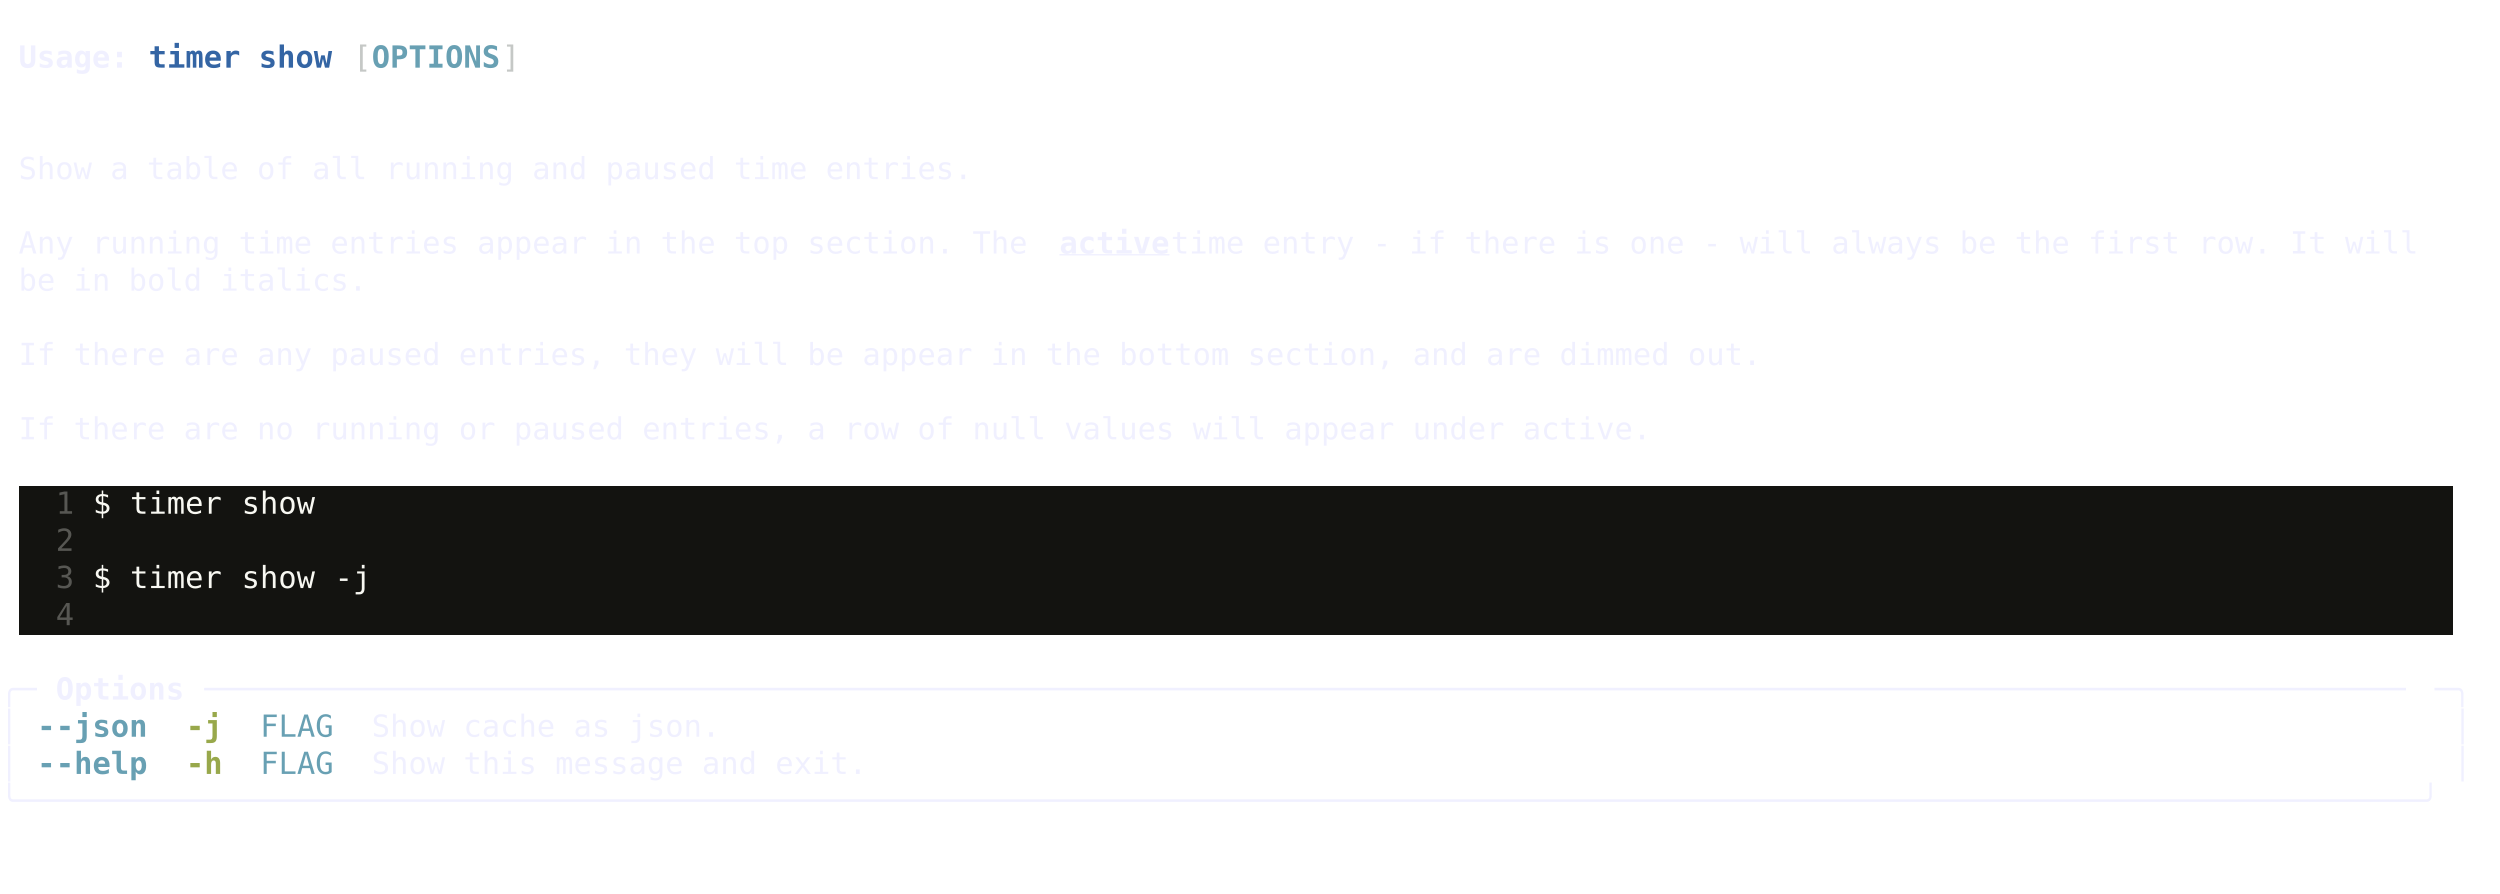
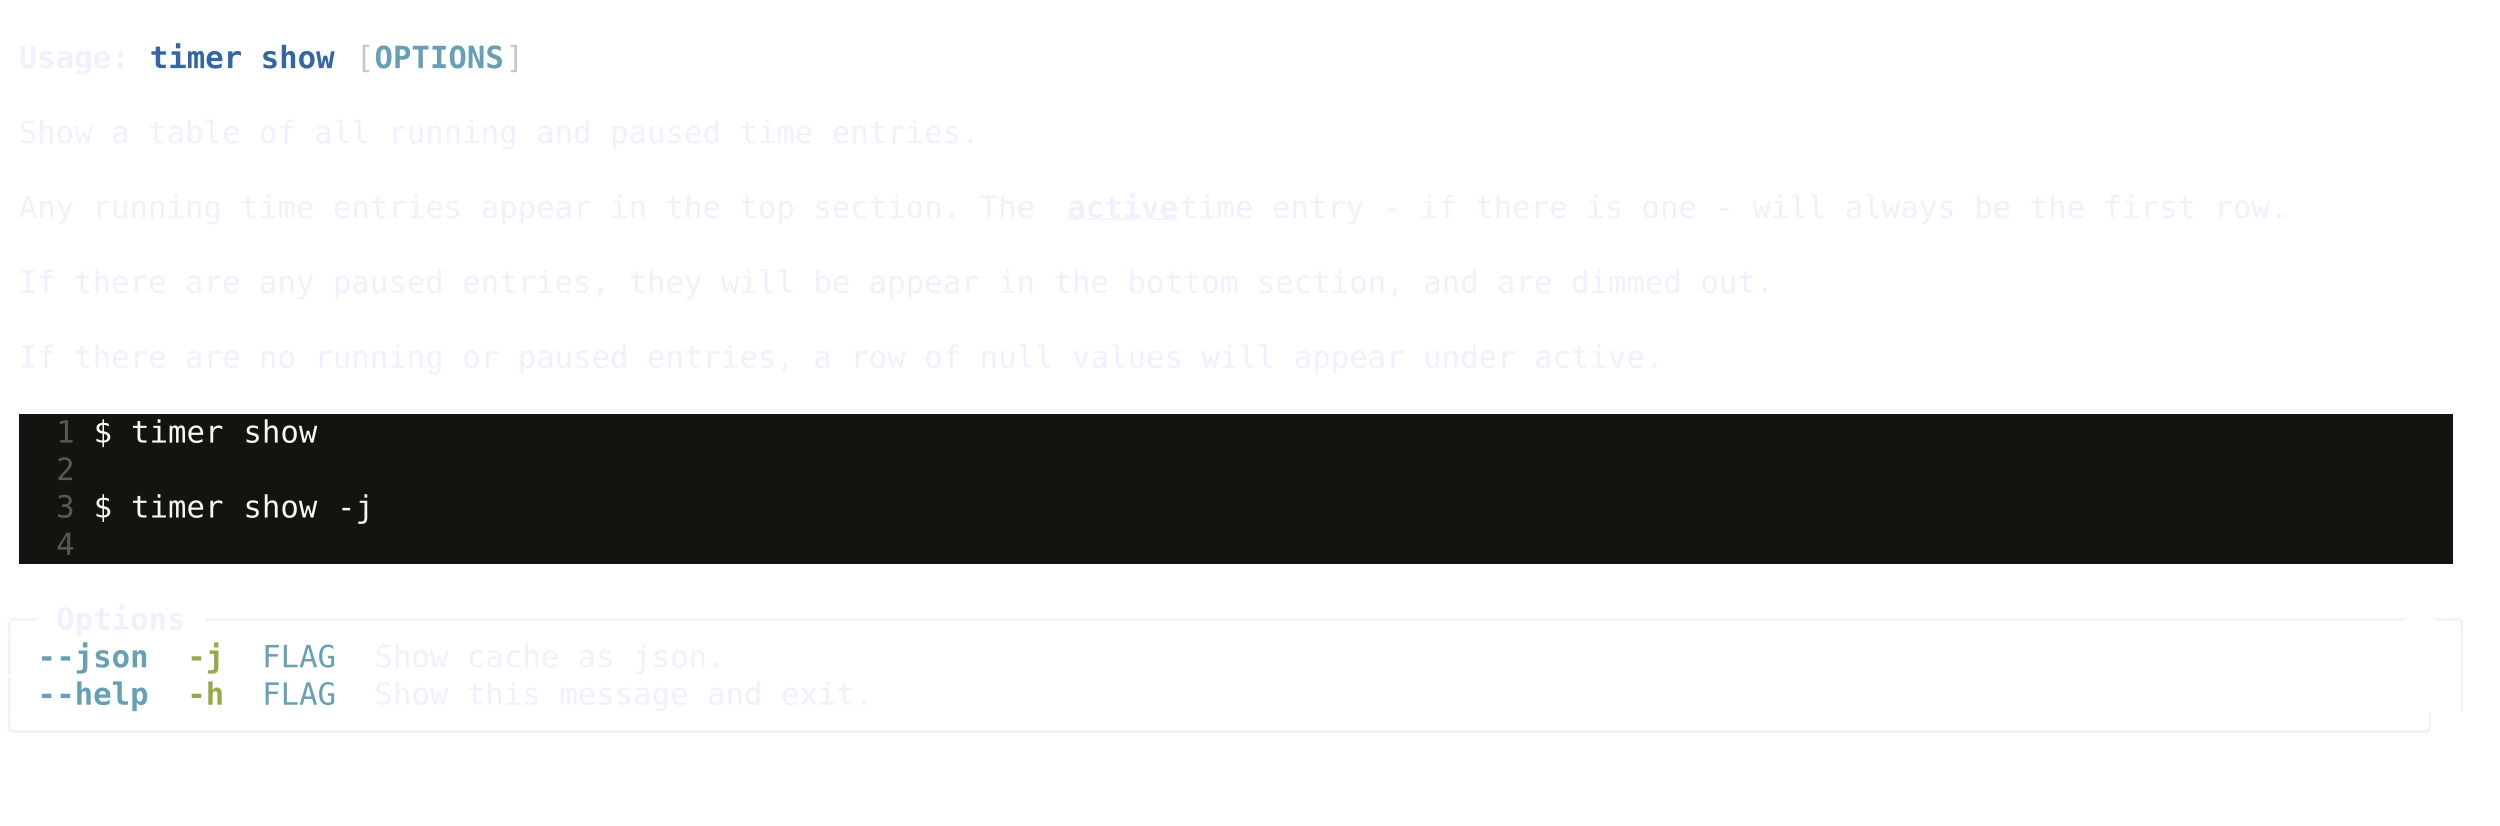
- <svg xmlns="http://www.w3.org/2000/svg" class="rich-terminal" viewBox="0 0 1641 586.8">
+ <svg xmlns="http://www.w3.org/2000/svg" class="rich-terminal" viewBox="0 0 1629 538.0">
  <style>

    @font-face {
        font-family: "Source Code Pro";
        src: local("Source Code Pro"),
                url('https://fonts.googleapis.com/css2?family=Source+Code+Pro:ital,wght@0,200..900;1,200..900'),
        font-style: normal;
        font-weight: 400;
    }
-     
- 
-     .terminal-1239888016-matrix {
+ 
+ 
+     .terminal-1410658533-matrix {
        font-family: Source Code Pro, monospace;
        font-size: 20px;
        line-height: 24.4px;
        font-variant-east-asian: full-width;
    }

-     .terminal-1239888016-title {
+     .terminal-1410658533-title {
        font-size: 18px;
        font-weight: bold;
        font-family: Source Code Pro;
    }

-     .terminal-1239888016-r1 { fill: #c5c8c6 }
- .terminal-1239888016-r2 { fill: #f0f0ff;font-weight: bold }
- .terminal-1239888016-r3 { fill: #3465a4;font-weight: bold }
- .terminal-1239888016-r4 { fill: #68a0b3;font-weight: bold }
- .terminal-1239888016-r5 { fill: #f0f0ff }
- .terminal-1239888016-r6 { fill: #f0f0ff;font-weight: bold;text-decoration: underline; }
- .terminal-1239888016-r7 { fill: #e1e1db;font-weight: bold }
- .terminal-1239888016-r8 { fill: #575753 }
- .terminal-1239888016-r9 { fill: #f8f8f2 }
- .terminal-1239888016-r10 { fill: #98a84b;font-weight: bold }
- .terminal-1239888016-r11 { fill: #68a0b3 }
+     .terminal-1410658533-r1 { fill: #c5c8c6 }
+ .terminal-1410658533-r2 { fill: #f0f0ff;font-weight: bold }
+ .terminal-1410658533-r3 { fill: #3465a4;font-weight: bold }
+ .terminal-1410658533-r4 { fill: #68a0b3;font-weight: bold }
+ .terminal-1410658533-r5 { fill: #f0f0ff }
+ .terminal-1410658533-r6 { fill: #f0f0ff;font-weight: bold;text-decoration: underline; }
+ .terminal-1410658533-r7 { fill: #e1e1db;font-weight: bold }
+ .terminal-1410658533-r8 { fill: #575753 }
+ .terminal-1410658533-r9 { fill: #f8f8f2 }
+ .terminal-1410658533-r10 { fill: #98a84b;font-weight: bold }
+ .terminal-1410658533-r11 { fill: #68a0b3 }
    </style>
  <defs>
-     <clipPath id="terminal-1239888016-clip-terminal">
-       <rect x="0" y="0" width="1621.6" height="535.8" />
-     </clipPath>
-     <clipPath id="terminal-1239888016-line-0">
-       <rect x="0" y="1.5" width="1622.6" height="24.65" />
-     </clipPath>
-     <clipPath id="terminal-1239888016-line-1">
-       <rect x="0" y="25.9" width="1622.6" height="24.65" />
-     </clipPath>
-     <clipPath id="terminal-1239888016-line-2">
-       <rect x="0" y="50.3" width="1622.6" height="24.65" />
-     </clipPath>
-     <clipPath id="terminal-1239888016-line-3">
-       <rect x="0" y="74.7" width="1622.6" height="24.65" />
-     </clipPath>
-     <clipPath id="terminal-1239888016-line-4">
-       <rect x="0" y="99.1" width="1622.6" height="24.65" />
-     </clipPath>
-     <clipPath id="terminal-1239888016-line-5">
-       <rect x="0" y="123.5" width="1622.6" height="24.65" />
-     </clipPath>
-     <clipPath id="terminal-1239888016-line-6">
-       <rect x="0" y="147.9" width="1622.6" height="24.65" />
-     </clipPath>
-     <clipPath id="terminal-1239888016-line-7">
-       <rect x="0" y="172.3" width="1622.6" height="24.65" />
-     </clipPath>
-     <clipPath id="terminal-1239888016-line-8">
-       <rect x="0" y="196.7" width="1622.6" height="24.65" />
-     </clipPath>
-     <clipPath id="terminal-1239888016-line-9">
-       <rect x="0" y="221.1" width="1622.6" height="24.65" />
-     </clipPath>
-     <clipPath id="terminal-1239888016-line-10">
-       <rect x="0" y="245.5" width="1622.6" height="24.65" />
-     </clipPath>
-     <clipPath id="terminal-1239888016-line-11">
-       <rect x="0" y="269.9" width="1622.6" height="24.65" />
-     </clipPath>
-     <clipPath id="terminal-1239888016-line-12">
-       <rect x="0" y="294.3" width="1622.6" height="24.65" />
-     </clipPath>
-     <clipPath id="terminal-1239888016-line-13">
-       <rect x="0" y="318.7" width="1622.6" height="24.65" />
-     </clipPath>
-     <clipPath id="terminal-1239888016-line-14">
-       <rect x="0" y="343.1" width="1622.6" height="24.65" />
-     </clipPath>
-     <clipPath id="terminal-1239888016-line-15">
-       <rect x="0" y="367.5" width="1622.6" height="24.65" />
-     </clipPath>
-     <clipPath id="terminal-1239888016-line-16">
-       <rect x="0" y="391.9" width="1622.6" height="24.65" />
-     </clipPath>
-     <clipPath id="terminal-1239888016-line-17">
-       <rect x="0" y="416.3" width="1622.6" height="24.65" />
-     </clipPath>
-     <clipPath id="terminal-1239888016-line-18">
-       <rect x="0" y="440.7" width="1622.6" height="24.65" />
-     </clipPath>
-     <clipPath id="terminal-1239888016-line-19">
-       <rect x="0" y="465.1" width="1622.6" height="24.65" />
-     </clipPath>
-     <clipPath id="terminal-1239888016-line-20">
-       <rect x="0" y="489.5" width="1622.6" height="24.65" />
+     <clipPath id="terminal-1410658533-clip-terminal">
+       <rect x="0" y="0" width="1609.4" height="487.0" />
+     </clipPath>
+     <clipPath id="terminal-1410658533-line-0">
+       <rect x="0" y="1.5" width="1610.4" height="24.65" />
+     </clipPath>
+     <clipPath id="terminal-1410658533-line-1">
+       <rect x="0" y="25.9" width="1610.4" height="24.65" />
+     </clipPath>
+     <clipPath id="terminal-1410658533-line-2">
+       <rect x="0" y="50.3" width="1610.4" height="24.65" />
+     </clipPath>
+     <clipPath id="terminal-1410658533-line-3">
+       <rect x="0" y="74.7" width="1610.4" height="24.65" />
+     </clipPath>
+     <clipPath id="terminal-1410658533-line-4">
+       <rect x="0" y="99.1" width="1610.4" height="24.65" />
+     </clipPath>
+     <clipPath id="terminal-1410658533-line-5">
+       <rect x="0" y="123.5" width="1610.4" height="24.65" />
+     </clipPath>
+     <clipPath id="terminal-1410658533-line-6">
+       <rect x="0" y="147.9" width="1610.4" height="24.65" />
+     </clipPath>
+     <clipPath id="terminal-1410658533-line-7">
+       <rect x="0" y="172.3" width="1610.4" height="24.65" />
+     </clipPath>
+     <clipPath id="terminal-1410658533-line-8">
+       <rect x="0" y="196.7" width="1610.4" height="24.65" />
+     </clipPath>
+     <clipPath id="terminal-1410658533-line-9">
+       <rect x="0" y="221.1" width="1610.4" height="24.65" />
+     </clipPath>
+     <clipPath id="terminal-1410658533-line-10">
+       <rect x="0" y="245.5" width="1610.4" height="24.65" />
+     </clipPath>
+     <clipPath id="terminal-1410658533-line-11">
+       <rect x="0" y="269.9" width="1610.4" height="24.65" />
+     </clipPath>
+     <clipPath id="terminal-1410658533-line-12">
+       <rect x="0" y="294.3" width="1610.4" height="24.65" />
+     </clipPath>
+     <clipPath id="terminal-1410658533-line-13">
+       <rect x="0" y="318.7" width="1610.4" height="24.65" />
+     </clipPath>
+     <clipPath id="terminal-1410658533-line-14">
+       <rect x="0" y="343.1" width="1610.4" height="24.65" />
+     </clipPath>
+     <clipPath id="terminal-1410658533-line-15">
+       <rect x="0" y="367.5" width="1610.4" height="24.65" />
+     </clipPath>
+     <clipPath id="terminal-1410658533-line-16">
+       <rect x="0" y="391.9" width="1610.4" height="24.65" />
+     </clipPath>
+     <clipPath id="terminal-1410658533-line-17">
+       <rect x="0" y="416.3" width="1610.4" height="24.65" />
+     </clipPath>
+     <clipPath id="terminal-1410658533-line-18">
+       <rect x="0" y="440.7" width="1610.4" height="24.65" />
    </clipPath>
  </defs>
+   <rect fill="#131310" x="12.2" y="269.9" width="24.4" height="24.65" shape-rendering="crispEdges" />
+   <rect fill="#131310" x="36.6" y="269.9" width="24.4" height="24.65" shape-rendering="crispEdges" />
+   <rect fill="#131310" x="61" y="269.9" width="24.4" height="24.65" shape-rendering="crispEdges" />
+   <rect fill="#131310" x="85.4" y="269.9" width="61" height="24.65" shape-rendering="crispEdges" />
+   <rect fill="#131310" x="146.4" y="269.9" width="12.2" height="24.65" shape-rendering="crispEdges" />
+   <rect fill="#131310" x="158.6" y="269.9" width="48.8" height="24.65" shape-rendering="crispEdges" />
+   <rect fill="#131310" x="207.4" y="269.9" width="1390.8" height="24.65" shape-rendering="crispEdges" />
+   <rect fill="#131310" x="12.2" y="294.3" width="24.4" height="24.65" shape-rendering="crispEdges" />
+   <rect fill="#131310" x="36.6" y="294.3" width="24.4" height="24.65" shape-rendering="crispEdges" />
+   <rect fill="#131310" x="61" y="294.3" width="1537.2" height="24.65" shape-rendering="crispEdges" />
  <rect fill="#131310" x="12.2" y="318.7" width="24.4" height="24.65" shape-rendering="crispEdges" />
  <rect fill="#131310" x="36.6" y="318.7" width="24.4" height="24.65" shape-rendering="crispEdges" />
  <rect fill="#131310" x="61" y="318.7" width="24.4" height="24.65" shape-rendering="crispEdges" />
  <rect fill="#131310" x="85.4" y="318.7" width="61" height="24.65" shape-rendering="crispEdges" />
  <rect fill="#131310" x="146.4" y="318.7" width="12.2" height="24.65" shape-rendering="crispEdges" />
  <rect fill="#131310" x="158.6" y="318.7" width="48.8" height="24.65" shape-rendering="crispEdges" />
-   <rect fill="#131310" x="207.4" y="318.7" width="1403" height="24.65" shape-rendering="crispEdges" />
+   <rect fill="#131310" x="207.4" y="318.7" width="12.2" height="24.65" shape-rendering="crispEdges" />
+   <rect fill="#131310" x="219.6" y="318.7" width="24.4" height="24.65" shape-rendering="crispEdges" />
+   <rect fill="#131310" x="244" y="318.7" width="1354.2" height="24.65" shape-rendering="crispEdges" />
  <rect fill="#131310" x="12.2" y="343.1" width="24.4" height="24.65" shape-rendering="crispEdges" />
  <rect fill="#131310" x="36.6" y="343.1" width="24.4" height="24.65" shape-rendering="crispEdges" />
-   <rect fill="#131310" x="61" y="343.1" width="1549.4" height="24.65" shape-rendering="crispEdges" />
-   <rect fill="#131310" x="12.2" y="367.5" width="24.4" height="24.65" shape-rendering="crispEdges" />
-   <rect fill="#131310" x="36.6" y="367.5" width="24.4" height="24.65" shape-rendering="crispEdges" />
-   <rect fill="#131310" x="61" y="367.5" width="24.4" height="24.65" shape-rendering="crispEdges" />
-   <rect fill="#131310" x="85.4" y="367.5" width="61" height="24.65" shape-rendering="crispEdges" />
-   <rect fill="#131310" x="146.4" y="367.5" width="12.2" height="24.65" shape-rendering="crispEdges" />
-   <rect fill="#131310" x="158.6" y="367.5" width="48.8" height="24.65" shape-rendering="crispEdges" />
-   <rect fill="#131310" x="207.4" y="367.5" width="12.2" height="24.65" shape-rendering="crispEdges" />
-   <rect fill="#131310" x="219.6" y="367.5" width="24.4" height="24.65" shape-rendering="crispEdges" />
-   <rect fill="#131310" x="244" y="367.5" width="1366.4" height="24.65" shape-rendering="crispEdges" />
-   <rect fill="#131310" x="12.2" y="391.9" width="24.4" height="24.65" shape-rendering="crispEdges" />
-   <rect fill="#131310" x="36.6" y="391.9" width="24.4" height="24.65" shape-rendering="crispEdges" />
-   <rect fill="#131310" x="61" y="391.9" width="1549.4" height="24.65" shape-rendering="crispEdges" />
-   <g class="terminal-1239888016-matrix">
-     <text class="terminal-1239888016-r1" x="1622.6" y="20" textLength="12.2" clip-path="url(#terminal-1239888016-line-0)">
- </text>
-     <text class="terminal-1239888016-r2" x="12.2" y="44.4" textLength="73.2" clip-path="url(#terminal-1239888016-line-1)">Usage:</text>
-     <text class="terminal-1239888016-r3" x="97.6" y="44.4" textLength="122" clip-path="url(#terminal-1239888016-line-1)">timer show</text>
-     <text class="terminal-1239888016-r1" x="231.8" y="44.4" textLength="12.2" clip-path="url(#terminal-1239888016-line-1)">[</text>
-     <text class="terminal-1239888016-r4" x="244" y="44.4" textLength="85.4" clip-path="url(#terminal-1239888016-line-1)">OPTIONS</text>
-     <text class="terminal-1239888016-r1" x="329.4" y="44.4" textLength="12.2" clip-path="url(#terminal-1239888016-line-1)">]</text>
-     <text class="terminal-1239888016-r1" x="1622.6" y="44.4" textLength="12.2" clip-path="url(#terminal-1239888016-line-1)">
- </text>
-     <text class="terminal-1239888016-r1" x="1622.6" y="68.8" textLength="12.2" clip-path="url(#terminal-1239888016-line-2)">
- </text>
-     <text class="terminal-1239888016-r1" x="1622.6" y="93.2" textLength="12.2" clip-path="url(#terminal-1239888016-line-3)">
- </text>
-     <text class="terminal-1239888016-r5" x="12.2" y="117.6" textLength="634.4" clip-path="url(#terminal-1239888016-line-4)">Show a table of all running and paused time entries.</text>
-     <text class="terminal-1239888016-r1" x="1622.6" y="117.6" textLength="12.2" clip-path="url(#terminal-1239888016-line-4)">
- </text>
-     <text class="terminal-1239888016-r1" x="1622.6" y="142" textLength="12.2" clip-path="url(#terminal-1239888016-line-5)">
- </text>
-     <text class="terminal-1239888016-r5" x="12.2" y="166.4" textLength="683.2" clip-path="url(#terminal-1239888016-line-6)">Any running time entries appear in the top section. The </text>
-     <text class="terminal-1239888016-r6" x="695.4" y="166.4" textLength="73.2" clip-path="url(#terminal-1239888016-line-6)">active</text>
-     <text class="terminal-1239888016-r5" x="768.6" y="166.4" textLength="841.8" clip-path="url(#terminal-1239888016-line-6)"> time entry - if there is one - will always be the first row. It will</text>
-     <text class="terminal-1239888016-r1" x="1622.6" y="166.4" textLength="12.2" clip-path="url(#terminal-1239888016-line-6)">
- </text>
-     <text class="terminal-1239888016-r5" x="12.2" y="190.8" textLength="231.8" clip-path="url(#terminal-1239888016-line-7)">be in bold italics.</text>
-     <text class="terminal-1239888016-r1" x="1622.6" y="190.8" textLength="12.2" clip-path="url(#terminal-1239888016-line-7)">
- </text>
-     <text class="terminal-1239888016-r1" x="1622.6" y="215.2" textLength="12.2" clip-path="url(#terminal-1239888016-line-8)">
- </text>
-     <text class="terminal-1239888016-r5" x="12.2" y="239.6" textLength="1159" clip-path="url(#terminal-1239888016-line-9)">If there are any paused entries, they will be appear in the bottom section, and are dimmed out.</text>
-     <text class="terminal-1239888016-r1" x="1622.6" y="239.6" textLength="12.2" clip-path="url(#terminal-1239888016-line-9)">
- </text>
-     <text class="terminal-1239888016-r1" x="1622.6" y="264" textLength="12.2" clip-path="url(#terminal-1239888016-line-10)">
- </text>
-     <text class="terminal-1239888016-r5" x="12.2" y="288.4" textLength="1085.8" clip-path="url(#terminal-1239888016-line-11)">If there are no running or paused entries, a row of null values will appear under active.</text>
-     <text class="terminal-1239888016-r1" x="1622.6" y="288.4" textLength="12.2" clip-path="url(#terminal-1239888016-line-11)">
- </text>
-     <text class="terminal-1239888016-r1" x="1622.6" y="312.8" textLength="12.2" clip-path="url(#terminal-1239888016-line-12)">
- </text>
-     <text class="terminal-1239888016-r8" x="36.6" y="337.2" textLength="24.4" clip-path="url(#terminal-1239888016-line-13)">1 </text>
-     <text class="terminal-1239888016-r9" x="61" y="337.2" textLength="24.4" clip-path="url(#terminal-1239888016-line-13)">$ </text>
-     <text class="terminal-1239888016-r9" x="85.4" y="337.2" textLength="61" clip-path="url(#terminal-1239888016-line-13)">timer</text>
-     <text class="terminal-1239888016-r9" x="158.6" y="337.2" textLength="48.8" clip-path="url(#terminal-1239888016-line-13)">show</text>
-     <text class="terminal-1239888016-r1" x="1622.6" y="337.2" textLength="12.2" clip-path="url(#terminal-1239888016-line-13)">
- </text>
-     <text class="terminal-1239888016-r8" x="36.6" y="361.6" textLength="24.4" clip-path="url(#terminal-1239888016-line-14)">2 </text>
-     <text class="terminal-1239888016-r1" x="1622.6" y="361.6" textLength="12.2" clip-path="url(#terminal-1239888016-line-14)">
- </text>
-     <text class="terminal-1239888016-r8" x="36.6" y="386" textLength="24.4" clip-path="url(#terminal-1239888016-line-15)">3 </text>
-     <text class="terminal-1239888016-r9" x="61" y="386" textLength="24.4" clip-path="url(#terminal-1239888016-line-15)">$ </text>
-     <text class="terminal-1239888016-r9" x="85.4" y="386" textLength="61" clip-path="url(#terminal-1239888016-line-15)">timer</text>
-     <text class="terminal-1239888016-r9" x="158.6" y="386" textLength="48.8" clip-path="url(#terminal-1239888016-line-15)">show</text>
-     <text class="terminal-1239888016-r9" x="219.6" y="386" textLength="24.4" clip-path="url(#terminal-1239888016-line-15)">-j</text>
-     <text class="terminal-1239888016-r1" x="1622.6" y="386" textLength="12.2" clip-path="url(#terminal-1239888016-line-15)">
- </text>
-     <text class="terminal-1239888016-r8" x="36.6" y="410.4" textLength="24.4" clip-path="url(#terminal-1239888016-line-16)">4 </text>
-     <text class="terminal-1239888016-r1" x="1622.6" y="410.4" textLength="12.2" clip-path="url(#terminal-1239888016-line-16)">
- </text>
-     <text class="terminal-1239888016-r1" x="1622.6" y="434.8" textLength="12.2" clip-path="url(#terminal-1239888016-line-17)">
- </text>
-     <text class="terminal-1239888016-r5" x="0" y="459.2" textLength="24.4" clip-path="url(#terminal-1239888016-line-18)">╭─</text>
-     <text class="terminal-1239888016-r2" x="36.6" y="459.2" textLength="85.4" clip-path="url(#terminal-1239888016-line-18)">Options</text>
-     <text class="terminal-1239888016-r5" x="134.2" y="459.2" textLength="1464" clip-path="url(#terminal-1239888016-line-18)">────────────────────────────────────────────────────────────────────────────────────────────────────────────────────────</text>
-     <text class="terminal-1239888016-r5" x="1598.2" y="459.2" textLength="24.4" clip-path="url(#terminal-1239888016-line-18)">─╮</text>
-     <text class="terminal-1239888016-r1" x="1622.6" y="459.2" textLength="12.2" clip-path="url(#terminal-1239888016-line-18)">
- </text>
-     <text class="terminal-1239888016-r5" x="0" y="483.6" textLength="12.2" clip-path="url(#terminal-1239888016-line-19)">│</text>
-     <text class="terminal-1239888016-r4" x="24.4" y="483.6" textLength="12.2" clip-path="url(#terminal-1239888016-line-19)">-</text>
-     <text class="terminal-1239888016-r4" x="36.6" y="483.6" textLength="61" clip-path="url(#terminal-1239888016-line-19)">-json</text>
-     <text class="terminal-1239888016-r10" x="122" y="483.6" textLength="24.4" clip-path="url(#terminal-1239888016-line-19)">-j</text>
-     <text class="terminal-1239888016-r11" x="170.8" y="483.6" textLength="48.8" clip-path="url(#terminal-1239888016-line-19)">FLAG</text>
-     <text class="terminal-1239888016-r5" x="244" y="483.6" textLength="231.8" clip-path="url(#terminal-1239888016-line-19)">Show cache as json.</text>
-     <text class="terminal-1239888016-r5" x="1610.4" y="483.6" textLength="12.2" clip-path="url(#terminal-1239888016-line-19)">│</text>
-     <text class="terminal-1239888016-r1" x="1622.6" y="483.6" textLength="12.2" clip-path="url(#terminal-1239888016-line-19)">
- </text>
-     <text class="terminal-1239888016-r5" x="0" y="508" textLength="12.2" clip-path="url(#terminal-1239888016-line-20)">│</text>
-     <text class="terminal-1239888016-r4" x="24.4" y="508" textLength="12.2" clip-path="url(#terminal-1239888016-line-20)">-</text>
-     <text class="terminal-1239888016-r4" x="36.6" y="508" textLength="61" clip-path="url(#terminal-1239888016-line-20)">-help</text>
-     <text class="terminal-1239888016-r10" x="122" y="508" textLength="24.4" clip-path="url(#terminal-1239888016-line-20)">-h</text>
-     <text class="terminal-1239888016-r11" x="170.8" y="508" textLength="48.8" clip-path="url(#terminal-1239888016-line-20)">FLAG</text>
-     <text class="terminal-1239888016-r5" x="244" y="508" textLength="329.4" clip-path="url(#terminal-1239888016-line-20)">Show this message and exit.</text>
-     <text class="terminal-1239888016-r5" x="1610.4" y="508" textLength="12.2" clip-path="url(#terminal-1239888016-line-20)">│</text>
-     <text class="terminal-1239888016-r1" x="1622.6" y="508" textLength="12.2" clip-path="url(#terminal-1239888016-line-20)">
- </text>
-     <text class="terminal-1239888016-r5" x="0" y="532.4" textLength="1622.6" clip-path="url(#terminal-1239888016-line-21)">╰───────────────────────────────────────────────────────────────────────────────────────────────────────────────────────────────────╯</text>
-     <text class="terminal-1239888016-r1" x="1622.6" y="532.4" textLength="12.2" clip-path="url(#terminal-1239888016-line-21)">
+   <rect fill="#131310" x="61" y="343.1" width="1537.2" height="24.65" shape-rendering="crispEdges" />
+   <g class="terminal-1410658533-matrix">
+     <text class="terminal-1410658533-r1" x="1610.4" y="20" textLength="12.2" clip-path="url(#terminal-1410658533-line-0)">
+ </text>
+     <text class="terminal-1410658533-r2" x="12.2" y="44.4" textLength="73.2" clip-path="url(#terminal-1410658533-line-1)">Usage:</text>
+     <text class="terminal-1410658533-r3" x="97.6" y="44.4" textLength="122" clip-path="url(#terminal-1410658533-line-1)">timer show</text>
+     <text class="terminal-1410658533-r1" x="231.8" y="44.4" textLength="12.2" clip-path="url(#terminal-1410658533-line-1)">[</text>
+     <text class="terminal-1410658533-r4" x="244" y="44.4" textLength="85.4" clip-path="url(#terminal-1410658533-line-1)">OPTIONS</text>
+     <text class="terminal-1410658533-r1" x="329.4" y="44.4" textLength="12.2" clip-path="url(#terminal-1410658533-line-1)">]</text>
+     <text class="terminal-1410658533-r1" x="1610.4" y="44.4" textLength="12.2" clip-path="url(#terminal-1410658533-line-1)">
+ </text>
+     <text class="terminal-1410658533-r1" x="1610.4" y="68.8" textLength="12.2" clip-path="url(#terminal-1410658533-line-2)">
+ </text>
+     <text class="terminal-1410658533-r5" x="12.2" y="93.2" textLength="634.4" clip-path="url(#terminal-1410658533-line-3)">Show a table of all running and paused time entries.</text>
+     <text class="terminal-1410658533-r1" x="1610.4" y="93.2" textLength="12.2" clip-path="url(#terminal-1410658533-line-3)">
+ </text>
+     <text class="terminal-1410658533-r1" x="1610.4" y="117.6" textLength="12.2" clip-path="url(#terminal-1410658533-line-4)">
+ </text>
+     <text class="terminal-1410658533-r5" x="12.2" y="142" textLength="683.2" clip-path="url(#terminal-1410658533-line-5)">Any running time entries appear in the top section. The </text>
+     <text class="terminal-1410658533-r6" x="695.4" y="142" textLength="73.2" clip-path="url(#terminal-1410658533-line-5)">active</text>
+     <text class="terminal-1410658533-r5" x="768.6" y="142" textLength="744.2" clip-path="url(#terminal-1410658533-line-5)"> time entry - if there is one - will always be the first row.</text>
+     <text class="terminal-1410658533-r1" x="1610.4" y="142" textLength="12.2" clip-path="url(#terminal-1410658533-line-5)">
+ </text>
+     <text class="terminal-1410658533-r1" x="1610.4" y="166.4" textLength="12.2" clip-path="url(#terminal-1410658533-line-6)">
+ </text>
+     <text class="terminal-1410658533-r5" x="12.2" y="190.8" textLength="1159" clip-path="url(#terminal-1410658533-line-7)">If there are any paused entries, they will be appear in the bottom section, and are dimmed out.</text>
+     <text class="terminal-1410658533-r1" x="1610.4" y="190.8" textLength="12.2" clip-path="url(#terminal-1410658533-line-7)">
+ </text>
+     <text class="terminal-1410658533-r1" x="1610.4" y="215.2" textLength="12.2" clip-path="url(#terminal-1410658533-line-8)">
+ </text>
+     <text class="terminal-1410658533-r5" x="12.2" y="239.6" textLength="1085.8" clip-path="url(#terminal-1410658533-line-9)">If there are no running or paused entries, a row of null values will appear under active.</text>
+     <text class="terminal-1410658533-r1" x="1610.4" y="239.6" textLength="12.2" clip-path="url(#terminal-1410658533-line-9)">
+ </text>
+     <text class="terminal-1410658533-r1" x="1610.4" y="264" textLength="12.2" clip-path="url(#terminal-1410658533-line-10)">
+ </text>
+     <text class="terminal-1410658533-r8" x="36.6" y="288.4" textLength="24.4" clip-path="url(#terminal-1410658533-line-11)">1 </text>
+     <text class="terminal-1410658533-r9" x="61" y="288.4" textLength="24.4" clip-path="url(#terminal-1410658533-line-11)">$ </text>
+     <text class="terminal-1410658533-r9" x="85.4" y="288.4" textLength="61" clip-path="url(#terminal-1410658533-line-11)">timer</text>
+     <text class="terminal-1410658533-r9" x="158.6" y="288.4" textLength="48.8" clip-path="url(#terminal-1410658533-line-11)">show</text>
+     <text class="terminal-1410658533-r1" x="1610.4" y="288.4" textLength="12.2" clip-path="url(#terminal-1410658533-line-11)">
+ </text>
+     <text class="terminal-1410658533-r8" x="36.6" y="312.8" textLength="24.4" clip-path="url(#terminal-1410658533-line-12)">2 </text>
+     <text class="terminal-1410658533-r1" x="1610.4" y="312.8" textLength="12.2" clip-path="url(#terminal-1410658533-line-12)">
+ </text>
+     <text class="terminal-1410658533-r8" x="36.6" y="337.2" textLength="24.4" clip-path="url(#terminal-1410658533-line-13)">3 </text>
+     <text class="terminal-1410658533-r9" x="61" y="337.2" textLength="24.4" clip-path="url(#terminal-1410658533-line-13)">$ </text>
+     <text class="terminal-1410658533-r9" x="85.4" y="337.2" textLength="61" clip-path="url(#terminal-1410658533-line-13)">timer</text>
+     <text class="terminal-1410658533-r9" x="158.6" y="337.2" textLength="48.8" clip-path="url(#terminal-1410658533-line-13)">show</text>
+     <text class="terminal-1410658533-r9" x="219.6" y="337.2" textLength="24.4" clip-path="url(#terminal-1410658533-line-13)">-j</text>
+     <text class="terminal-1410658533-r1" x="1610.4" y="337.2" textLength="12.2" clip-path="url(#terminal-1410658533-line-13)">
+ </text>
+     <text class="terminal-1410658533-r8" x="36.6" y="361.6" textLength="24.4" clip-path="url(#terminal-1410658533-line-14)">4 </text>
+     <text class="terminal-1410658533-r1" x="1610.4" y="361.6" textLength="12.2" clip-path="url(#terminal-1410658533-line-14)">
+ </text>
+     <text class="terminal-1410658533-r1" x="1610.4" y="386" textLength="12.2" clip-path="url(#terminal-1410658533-line-15)">
+ </text>
+     <text class="terminal-1410658533-r5" x="0" y="410.4" textLength="24.4" clip-path="url(#terminal-1410658533-line-16)">╭─</text>
+     <text class="terminal-1410658533-r2" x="36.6" y="410.4" textLength="85.4" clip-path="url(#terminal-1410658533-line-16)">Options</text>
+     <text class="terminal-1410658533-r5" x="134.2" y="410.4" textLength="1451.8" clip-path="url(#terminal-1410658533-line-16)">───────────────────────────────────────────────────────────────────────────────────────────────────────────────────────</text>
+     <text class="terminal-1410658533-r5" x="1586" y="410.4" textLength="24.4" clip-path="url(#terminal-1410658533-line-16)">─╮</text>
+     <text class="terminal-1410658533-r1" x="1610.4" y="410.4" textLength="12.2" clip-path="url(#terminal-1410658533-line-16)">
+ </text>
+     <text class="terminal-1410658533-r5" x="0" y="434.8" textLength="12.2" clip-path="url(#terminal-1410658533-line-17)">│</text>
+     <text class="terminal-1410658533-r4" x="24.4" y="434.8" textLength="12.2" clip-path="url(#terminal-1410658533-line-17)">-</text>
+     <text class="terminal-1410658533-r4" x="36.6" y="434.8" textLength="61" clip-path="url(#terminal-1410658533-line-17)">-json</text>
+     <text class="terminal-1410658533-r10" x="122" y="434.8" textLength="24.4" clip-path="url(#terminal-1410658533-line-17)">-j</text>
+     <text class="terminal-1410658533-r11" x="170.8" y="434.8" textLength="48.8" clip-path="url(#terminal-1410658533-line-17)">FLAG</text>
+     <text class="terminal-1410658533-r5" x="244" y="434.8" textLength="231.8" clip-path="url(#terminal-1410658533-line-17)">Show cache as json.</text>
+     <text class="terminal-1410658533-r5" x="1598.2" y="434.8" textLength="12.2" clip-path="url(#terminal-1410658533-line-17)">│</text>
+     <text class="terminal-1410658533-r1" x="1610.4" y="434.8" textLength="12.2" clip-path="url(#terminal-1410658533-line-17)">
+ </text>
+     <text class="terminal-1410658533-r5" x="0" y="459.2" textLength="12.2" clip-path="url(#terminal-1410658533-line-18)">│</text>
+     <text class="terminal-1410658533-r4" x="24.4" y="459.2" textLength="12.2" clip-path="url(#terminal-1410658533-line-18)">-</text>
+     <text class="terminal-1410658533-r4" x="36.6" y="459.2" textLength="61" clip-path="url(#terminal-1410658533-line-18)">-help</text>
+     <text class="terminal-1410658533-r10" x="122" y="459.2" textLength="24.4" clip-path="url(#terminal-1410658533-line-18)">-h</text>
+     <text class="terminal-1410658533-r11" x="170.8" y="459.2" textLength="48.8" clip-path="url(#terminal-1410658533-line-18)">FLAG</text>
+     <text class="terminal-1410658533-r5" x="244" y="459.2" textLength="329.4" clip-path="url(#terminal-1410658533-line-18)">Show this message and exit.</text>
+     <text class="terminal-1410658533-r5" x="1598.2" y="459.2" textLength="12.2" clip-path="url(#terminal-1410658533-line-18)">│</text>
+     <text class="terminal-1410658533-r1" x="1610.4" y="459.2" textLength="12.2" clip-path="url(#terminal-1410658533-line-18)">
+ </text>
+     <text class="terminal-1410658533-r5" x="0" y="483.6" textLength="1610.4" clip-path="url(#terminal-1410658533-line-19)">╰──────────────────────────────────────────────────────────────────────────────────────────────────────────────────────────────────╯</text>
+     <text class="terminal-1410658533-r1" x="1610.4" y="483.6" textLength="12.2" clip-path="url(#terminal-1410658533-line-19)">
</text>
  </g>
</svg>
